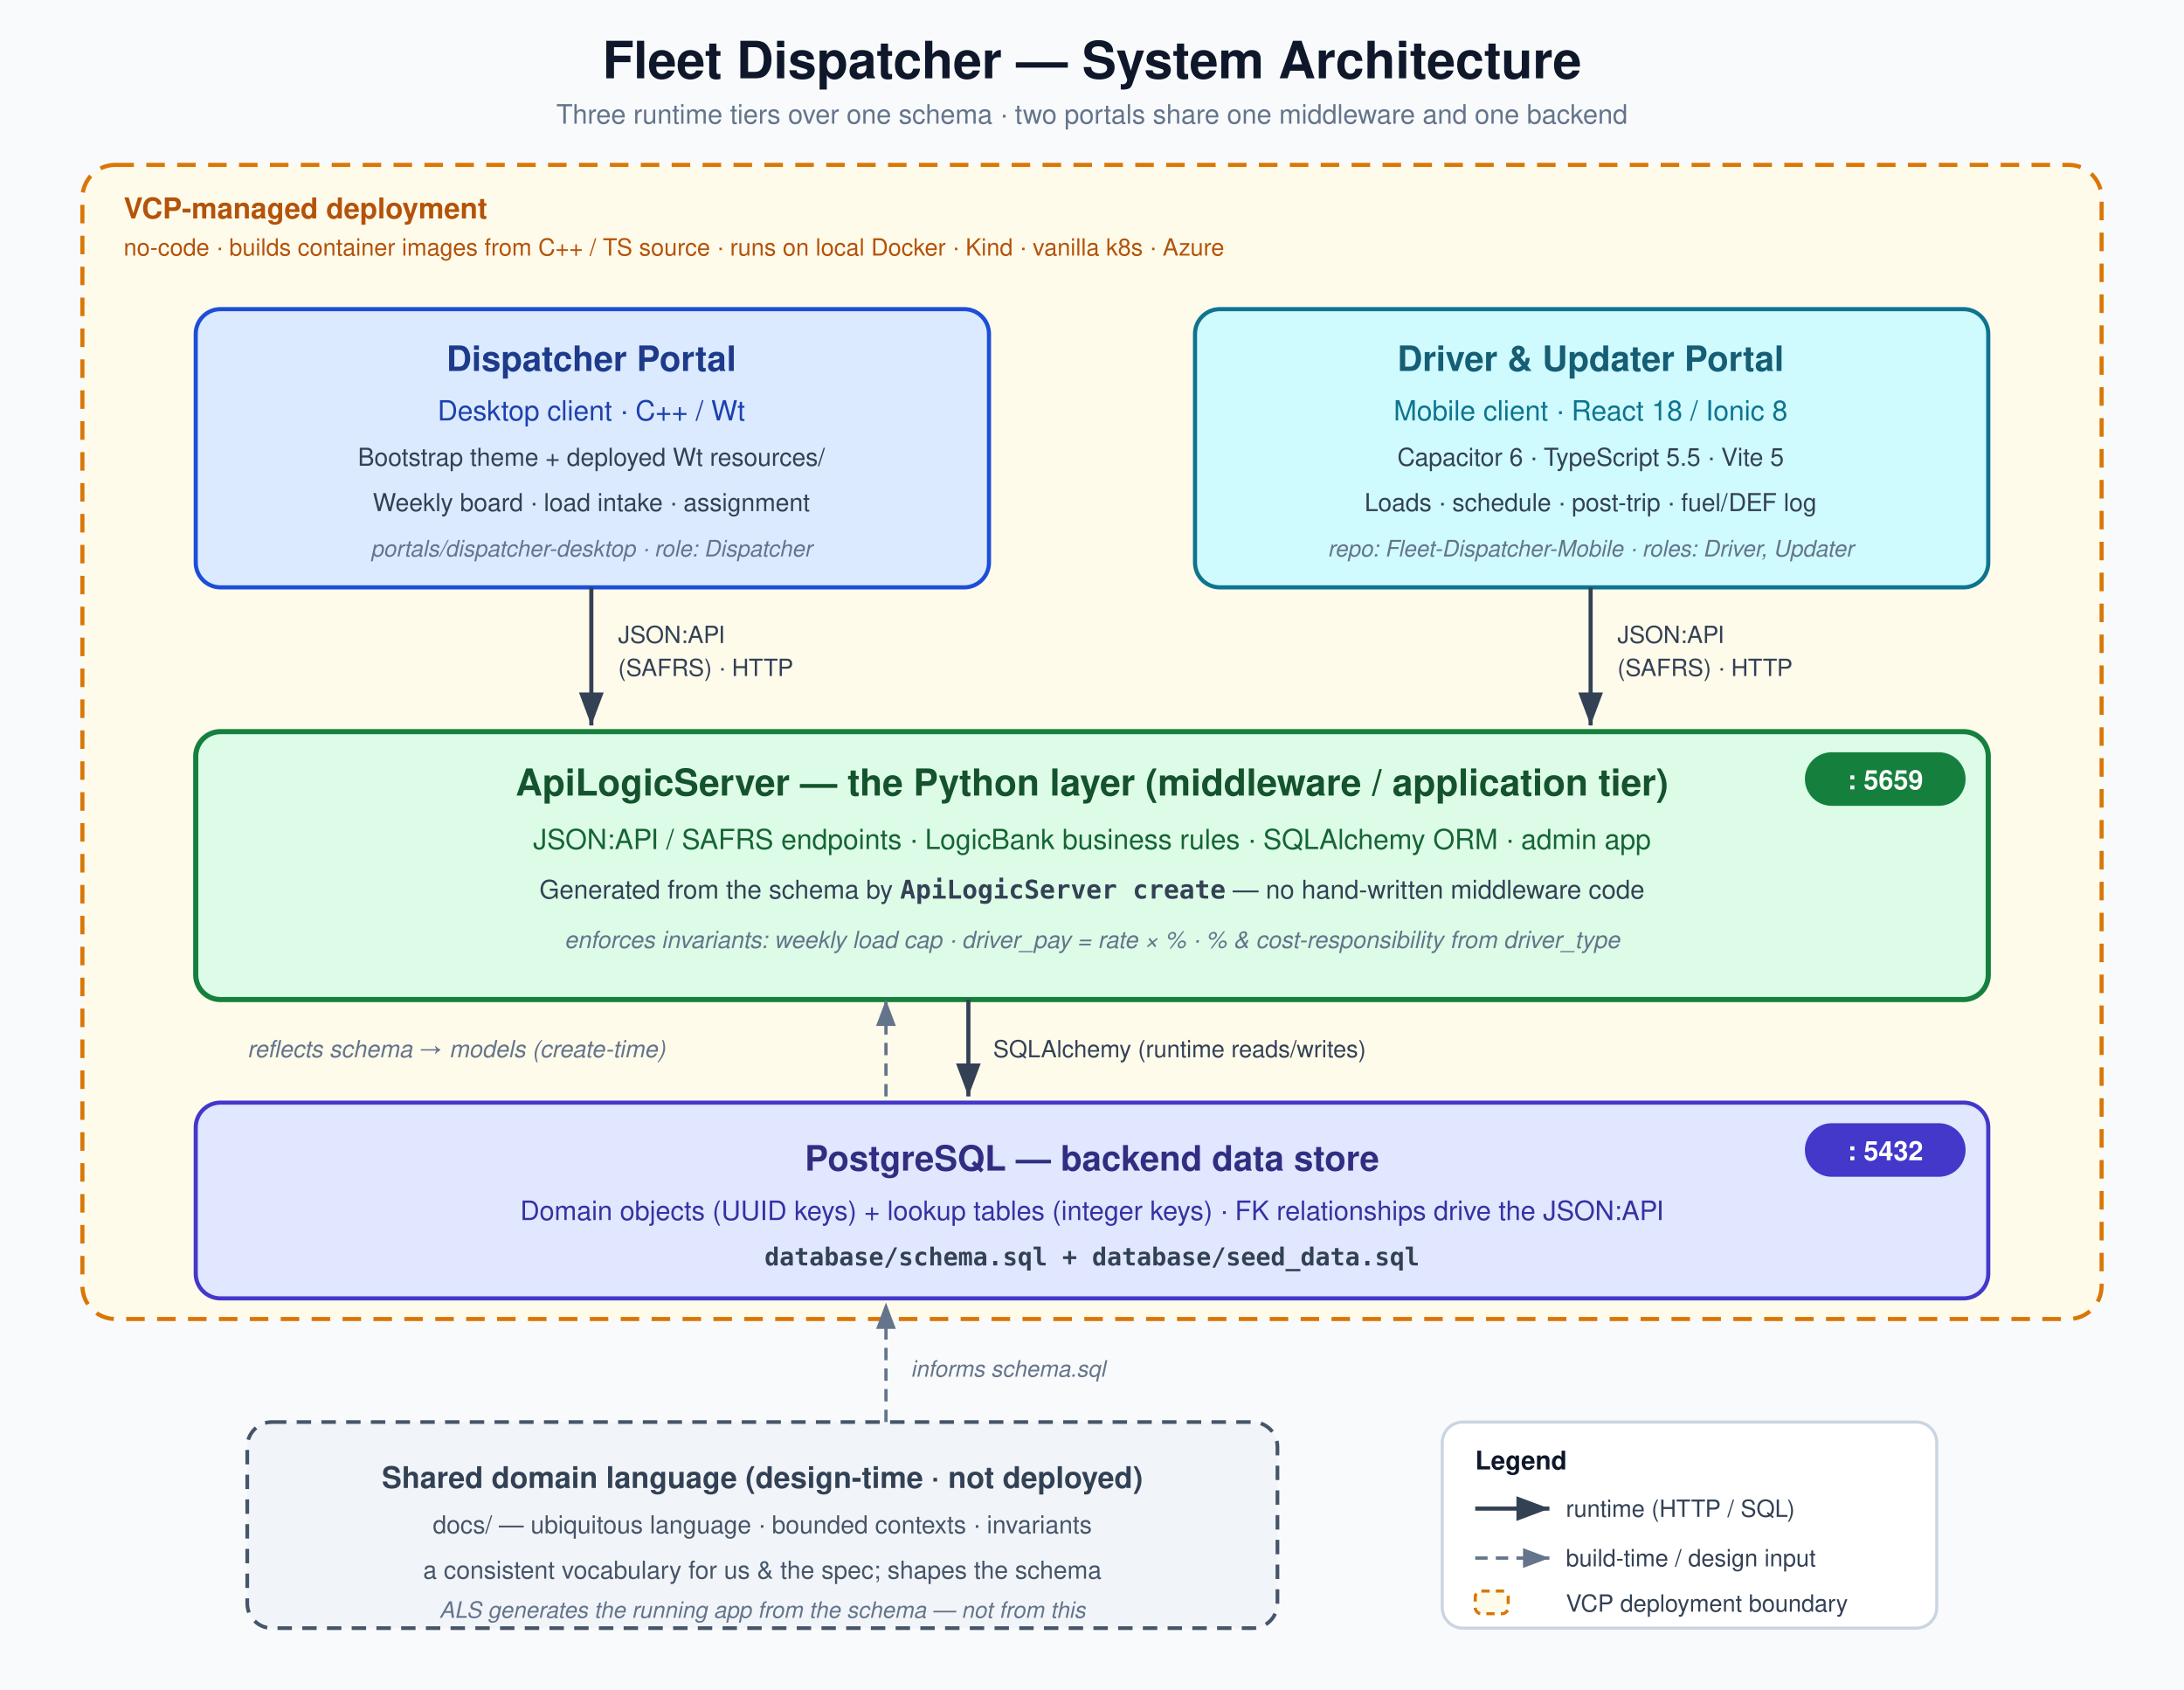
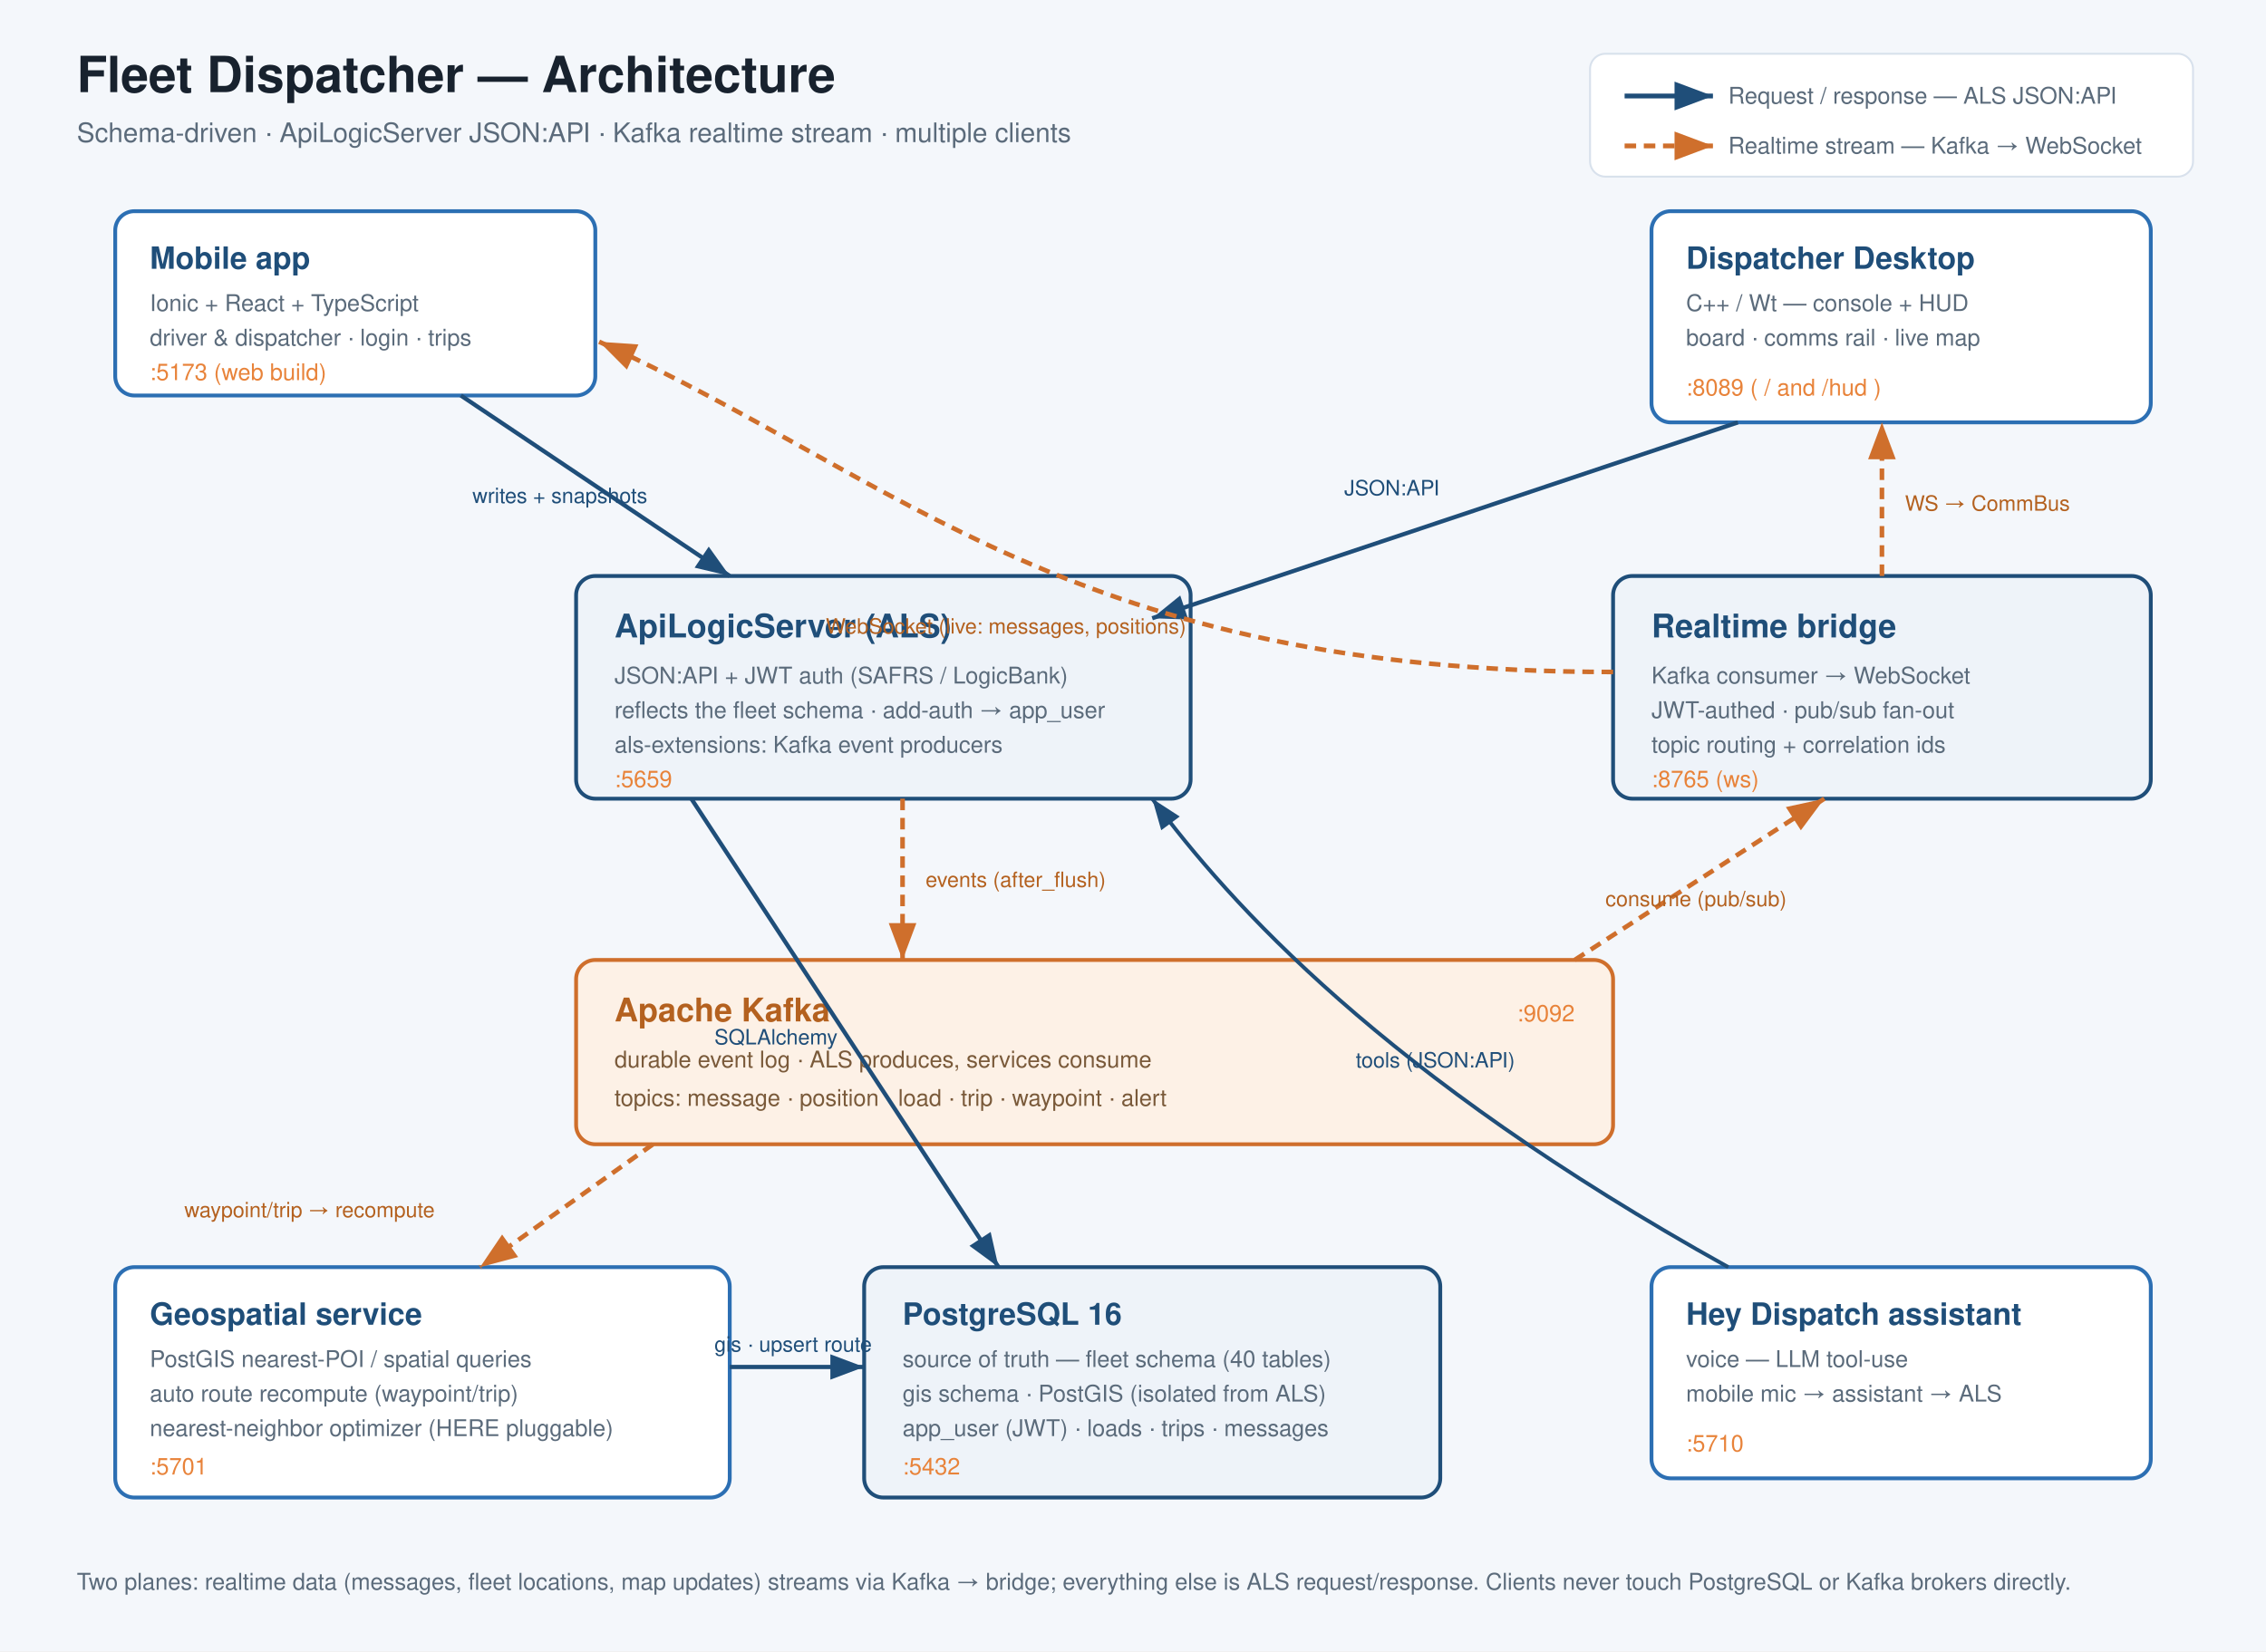
- <svg xmlns="http://www.w3.org/2000/svg" viewBox="0 0 1060 820" font-family="'Segoe UI', Helvetica, Arial, sans-serif">
+ <svg xmlns="http://www.w3.org/2000/svg" viewBox="0 0 1180 860" font-family="'Segoe UI', Helvetica, Arial, sans-serif">
  <defs>
-     <marker id="arrow" markerWidth="10" markerHeight="10" refX="8" refY="3" orient="auto" markerUnits="strokeWidth">
-       <path d="M0,0 L8,3 L0,6 Z" fill="#334155" />
+     <marker id="aBlue" markerWidth="10" markerHeight="10" refX="8" refY="3" orient="auto" markerUnits="strokeWidth">
+       <path d="M0,0 L8,3 L0,6 Z" fill="#1f4e79" />
    </marker>
-     <marker id="arrowUp" markerWidth="10" markerHeight="10" refX="8" refY="3" orient="auto" markerUnits="strokeWidth">
-       <path d="M0,0 L8,3 L0,6 Z" fill="#64748b" />
+     <marker id="aOrange" markerWidth="10" markerHeight="10" refX="8" refY="3" orient="auto" markerUnits="strokeWidth">
+       <path d="M0,0 L8,3 L0,6 Z" fill="#cf6f2c" />
    </marker>
  </defs>
-   <rect x="0" y="0" width="1060" height="820" fill="#f8fafc" />
-   <text x="530" y="38" text-anchor="middle" font-size="25" font-weight="700" fill="#0f172a">Fleet Dispatcher — System Architecture</text>
-   <text x="530" y="60" text-anchor="middle" font-size="13" fill="#64748b">Three runtime tiers over one schema · two portals share one middleware and one backend</text>
-   <rect x="40" y="80" width="980" height="560" rx="16" fill="#fffbeb" stroke="#d97706" stroke-width="2" stroke-dasharray="9 6" />
-   <text x="60" y="106" font-size="14" font-weight="700" fill="#b45309">VCP-managed deployment</text>
-   <text x="60" y="124" font-size="11.5" fill="#b45309">no-code · builds container images from C++ / TS source · runs on local Docker · Kind · vanilla k8s · Azure</text>
-   <rect x="95" y="150" width="385" height="135" rx="12" fill="#dbeafe" stroke="#1d4ed8" stroke-width="2" />
-   <text x="287" y="180" text-anchor="middle" font-size="17" font-weight="700" fill="#1e3a8a">Dispatcher Portal</text>
-   <text x="287" y="204" text-anchor="middle" font-size="13.5" fill="#1e40af">Desktop client · C++ / Wt</text>
-   <text x="287" y="226" text-anchor="middle" font-size="12" fill="#334155">Bootstrap theme + deployed Wt resources/</text>
-   <text x="287" y="248" text-anchor="middle" font-size="12" fill="#334155">Weekly board · load intake · assignment</text>
-   <text x="287" y="270" text-anchor="middle" font-size="11" fill="#64748b" font-style="italic">portals/dispatcher-desktop · role: Dispatcher</text>
-   <rect x="580" y="150" width="385" height="135" rx="12" fill="#cffafe" stroke="#0e7490" stroke-width="2" />
-   <text x="772" y="180" text-anchor="middle" font-size="17" font-weight="700" fill="#155e75">Driver &amp; Updater Portal</text>
-   <text x="772" y="204" text-anchor="middle" font-size="13.5" fill="#0e7490">Mobile client · React 18 / Ionic 8</text>
-   <text x="772" y="226" text-anchor="middle" font-size="12" fill="#334155">Capacitor 6 · TypeScript 5.5 · Vite 5</text>
-   <text x="772" y="248" text-anchor="middle" font-size="12" fill="#334155">Loads · schedule · post-trip · fuel/DEF log</text>
-   <text x="772" y="270" text-anchor="middle" font-size="11" fill="#64748b" font-style="italic">repo: Fleet-Dispatcher-Mobile · roles: Driver, Updater</text>
-   <line x1="287" y1="285" x2="287" y2="352" stroke="#334155" stroke-width="2" marker-end="url(#arrow)" />
-   <line x1="772" y1="285" x2="772" y2="352" stroke="#334155" stroke-width="2" marker-end="url(#arrow)" />
-   <text x="300" y="312" font-size="11.5" fill="#334155">JSON:API</text>
-   <text x="300" y="328" font-size="11.5" fill="#334155">(SAFRS) · HTTP</text>
-   <text x="785" y="312" font-size="11.5" fill="#334155">JSON:API</text>
-   <text x="785" y="328" font-size="11.5" fill="#334155">(SAFRS) · HTTP</text>
-   <rect x="95" y="355" width="870" height="130" rx="12" fill="#dcfce7" stroke="#15803d" stroke-width="2.5" />
-   <text x="530" y="386" text-anchor="middle" font-size="18" font-weight="700" fill="#14532d">ApiLogicServer  —  the Python layer  (middleware / application tier)</text>
-   <text x="530" y="412" text-anchor="middle" font-size="13.5" fill="#166534">JSON:API / SAFRS endpoints  ·  LogicBank business rules  ·  SQLAlchemy ORM  ·  admin app</text>
-   <text x="530" y="436" text-anchor="middle" font-size="12.5" fill="#334155">Generated from the schema by  <tspan font-family="monospace" font-weight="700">ApiLogicServer create</tspan>  — no hand-written middleware code</text>
-   <text x="530" y="460" text-anchor="middle" font-size="11.5" fill="#64748b" font-style="italic">enforces invariants: weekly load cap · driver_pay = rate × % · % &amp; cost-responsibility from driver_type</text>
-   <rect x="876" y="365" width="78" height="26" rx="13" fill="#15803d" />
-   <text x="915" y="383" text-anchor="middle" font-size="13" font-weight="700" fill="#ffffff">: 5659</text>
-   <line x1="470" y1="485" x2="470" y2="532" stroke="#334155" stroke-width="2" marker-end="url(#arrow)" />
-   <text x="482" y="513" font-size="11.5" fill="#334155">SQLAlchemy (runtime reads/writes)</text>
-   <line x1="430" y1="532" x2="430" y2="485" stroke="#64748b" stroke-width="1.6" stroke-dasharray="6 4" marker-end="url(#arrowUp)" />
-   <text x="120" y="513" font-size="11.5" fill="#64748b" font-style="italic">reflects schema → models (create-time)</text>
-   <rect x="95" y="535" width="870" height="95" rx="12" fill="#e0e7ff" stroke="#4338ca" stroke-width="2" />
-   <text x="530" y="568" text-anchor="middle" font-size="17" font-weight="700" fill="#312e81">PostgreSQL  —  backend data store</text>
-   <text x="530" y="592" text-anchor="middle" font-size="13" fill="#3730a3">Domain objects (UUID keys) + lookup tables (integer keys) · FK relationships drive the JSON:API</text>
-   <text x="530" y="614" text-anchor="middle" font-size="12" fill="#334155" font-family="monospace" font-weight="700">database/schema.sql  +  database/seed_data.sql</text>
-   <rect x="876" y="545" width="78" height="26" rx="13" fill="#4338ca" />
-   <text x="915" y="563" text-anchor="middle" font-size="13" font-weight="700" fill="#ffffff">: 5432</text>
-   <rect x="120" y="690" width="500" height="100" rx="12" fill="#f1f5f9" stroke="#475569" stroke-width="1.8" stroke-dasharray="7 5" />
-   <text x="370" y="722" text-anchor="middle" font-size="14.5" font-weight="700" fill="#334155">Shared domain language  (design-time · not deployed)</text>
-   <text x="370" y="744" text-anchor="middle" font-size="12" fill="#475569">docs/ — ubiquitous language · bounded contexts · invariants</text>
-   <text x="370" y="766" text-anchor="middle" font-size="12" fill="#475569">a consistent vocabulary for us &amp; the spec; shapes the schema</text>
-   <text x="370" y="785" text-anchor="middle" font-size="11" fill="#64748b" font-style="italic">ALS generates the running app from the schema — not from this</text>
-   <line x1="430" y1="690" x2="430" y2="632" stroke="#64748b" stroke-width="1.6" stroke-dasharray="6 4" marker-end="url(#arrowUp)" />
-   <text x="442" y="668" font-size="11" fill="#64748b" font-style="italic">informs schema.sql</text>
-   <rect x="700" y="690" width="240" height="100" rx="10" fill="#ffffff" stroke="#cbd5e1" stroke-width="1.5" />
-   <text x="716" y="713" font-size="12.5" font-weight="700" fill="#0f172a">Legend</text>
-   <line x1="716" y1="732" x2="752" y2="732" stroke="#334155" stroke-width="2" marker-end="url(#arrow)" />
-   <text x="760" y="736" font-size="11.5" fill="#334155">runtime (HTTP / SQL)</text>
-   <line x1="716" y1="756" x2="752" y2="756" stroke="#64748b" stroke-width="1.6" stroke-dasharray="6 4" marker-end="url(#arrowUp)" />
-   <text x="760" y="760" font-size="11.5" fill="#334155">build-time / design input</text>
-   <rect x="716" y="772" width="16" height="11" rx="3" fill="#fffbeb" stroke="#d97706" stroke-width="1.5" stroke-dasharray="4 3" />
-   <text x="760" y="782" font-size="11.5" fill="#334155">VCP deployment boundary</text>
+   <rect x="0" y="0" width="1180" height="860" fill="#f4f7fb" />
+   <text x="40" y="48" font-size="26" font-weight="700" fill="#18222e">Fleet Dispatcher — Architecture</text>
+   <text x="40" y="74" font-size="14" fill="#5b6b7b">Schema-driven · ApiLogicServer JSON:API · Kafka realtime stream · multiple clients</text>
+   <g font-size="12" fill="#5b6b7b">
+     <rect x="828" y="28" width="314" height="64" rx="8" fill="#ffffff" stroke="#d8e1ec" />
+     <line x1="846" y1="50" x2="892" y2="50" stroke="#1f4e79" stroke-width="2.5" marker-end="url(#aBlue)" />
+     <text x="900" y="54">Request / response — ALS JSON:API</text>
+     <line x1="846" y1="76" x2="892" y2="76" stroke="#cf6f2c" stroke-width="2.5" stroke-dasharray="6 4" marker-end="url(#aOrange)" />
+     <text x="900" y="80">Realtime stream — Kafka → WebSocket</text>
+   </g>
+   <rect x="60" y="110" width="250" height="96" rx="10" fill="#ffffff" stroke="#2c6fb3" stroke-width="2" />
+   <text x="78" y="140" font-size="16" font-weight="700" fill="#1f4e79">Mobile app</text>
+   <text x="78" y="162" font-size="12" fill="#5b6b7b">Ionic + React + TypeScript</text>
+   <text x="78" y="180" font-size="12" fill="#5b6b7b">driver &amp; dispatcher · login · trips</text>
+   <text x="78" y="198" font-size="12" fill="#e8833a">:5173 (web build)</text>
+   <rect x="860" y="110" width="260" height="110" rx="10" fill="#ffffff" stroke="#2c6fb3" stroke-width="2" />
+   <text x="878" y="140" font-size="16" font-weight="700" fill="#1f4e79">Dispatcher Desktop</text>
+   <text x="878" y="162" font-size="12" fill="#5b6b7b">C++ / Wt — console + HUD</text>
+   <text x="878" y="180" font-size="12" fill="#5b6b7b">board · comms rail · live map</text>
+   <text x="878" y="206" font-size="12" fill="#e8833a">:8089  ( / and /hud )</text>
+   <rect x="300" y="300" width="320" height="116" rx="10" fill="#eef3f9" stroke="#1f4e79" stroke-width="2" />
+   <text x="320" y="332" font-size="17" font-weight="700" fill="#1f4e79">ApiLogicServer (ALS)</text>
+   <text x="320" y="356" font-size="12" fill="#5b6b7b">JSON:API + JWT auth (SAFRS / LogicBank)</text>
+   <text x="320" y="374" font-size="12" fill="#5b6b7b">reflects the fleet schema · add-auth → app_user</text>
+   <text x="320" y="392" font-size="12" fill="#5b6b7b">als-extensions: Kafka event producers</text>
+   <text x="320" y="410" font-size="12" fill="#e8833a">:5659</text>
+   <rect x="840" y="300" width="280" height="116" rx="10" fill="#eef3f9" stroke="#1f4e79" stroke-width="2" />
+   <text x="860" y="332" font-size="17" font-weight="700" fill="#1f4e79">Realtime bridge</text>
+   <text x="860" y="356" font-size="12" fill="#5b6b7b">Kafka consumer → WebSocket</text>
+   <text x="860" y="374" font-size="12" fill="#5b6b7b">JWT-authed · pub/sub fan-out</text>
+   <text x="860" y="392" font-size="12" fill="#5b6b7b">topic routing + correlation ids</text>
+   <text x="860" y="410" font-size="12" fill="#e8833a">:8765 (ws)</text>
+   <rect x="300" y="500" width="540" height="96" rx="10" fill="#fdf1e6" stroke="#cf6f2c" stroke-width="2" />
+   <text x="320" y="532" font-size="17" font-weight="700" fill="#b4611f">Apache Kafka</text>
+   <text x="320" y="556" font-size="12" fill="#7a5a3a">durable event log · ALS produces, services consume</text>
+   <text x="320" y="576" font-size="12" fill="#7a5a3a">topics: message · position · load · trip · waypoint · alert</text>
+   <text x="790" y="532" font-size="12" fill="#e8833a">:9092</text>
+   <rect x="60" y="660" width="320" height="120" rx="10" fill="#ffffff" stroke="#2c6fb3" stroke-width="2" />
+   <text x="78" y="690" font-size="16" font-weight="700" fill="#1f4e79">Geospatial service</text>
+   <text x="78" y="712" font-size="12" fill="#5b6b7b">PostGIS nearest-POI / spatial queries</text>
+   <text x="78" y="730" font-size="12" fill="#5b6b7b">auto route recompute (waypoint/trip)</text>
+   <text x="78" y="748" font-size="12" fill="#5b6b7b">nearest-neighbor optimizer (HERE pluggable)</text>
+   <text x="78" y="768" font-size="12" fill="#e8833a">:5701</text>
+   <rect x="860" y="660" width="260" height="110" rx="10" fill="#ffffff" stroke="#2c6fb3" stroke-width="2" />
+   <text x="878" y="690" font-size="16" font-weight="700" fill="#1f4e79">Hey Dispatch assistant</text>
+   <text x="878" y="712" font-size="12" fill="#5b6b7b">voice — LLM tool-use</text>
+   <text x="878" y="730" font-size="12" fill="#5b6b7b">mobile mic → assistant → ALS</text>
+   <text x="878" y="756" font-size="12" fill="#e8833a">:5710</text>
+   <rect x="450" y="660" width="300" height="120" rx="10" fill="#eef3f9" stroke="#1f4e79" stroke-width="2" />
+   <text x="470" y="690" font-size="16" font-weight="700" fill="#1f4e79">PostgreSQL 16</text>
+   <text x="470" y="712" font-size="12" fill="#5b6b7b">source of truth — fleet schema (40 tables)</text>
+   <text x="470" y="730" font-size="12" fill="#5b6b7b">gis schema · PostGIS (isolated from ALS)</text>
+   <text x="470" y="748" font-size="12" fill="#5b6b7b">app_user (JWT) · loads · trips · messages</text>
+   <text x="470" y="768" font-size="12" fill="#e8833a">:5432</text>
+   <line x1="240" y1="206" x2="380" y2="300" stroke="#1f4e79" stroke-width="2.2" marker-end="url(#aBlue)" />
+   <text x="246" y="262" font-size="11" fill="#1f4e79">writes + snapshots</text>
+   <line x1="905" y1="220" x2="600" y2="322" stroke="#1f4e79" stroke-width="2.2" marker-end="url(#aBlue)" />
+   <text x="700" y="258" font-size="11" fill="#1f4e79">JSON:API</text>
+   <line x1="360" y1="416" x2="520" y2="660" stroke="#1f4e79" stroke-width="2.2" marker-end="url(#aBlue)" />
+   <text x="372" y="544" font-size="11" fill="#1f4e79">SQLAlchemy</text>
+   <line x1="470" y1="416" x2="470" y2="500" stroke="#cf6f2c" stroke-width="2.4" stroke-dasharray="6 4" marker-end="url(#aOrange)" />
+   <text x="482" y="462" font-size="11" fill="#b4611f">events (after_flush)</text>
+   <line x1="820" y1="500" x2="950" y2="416" stroke="#cf6f2c" stroke-width="2.4" stroke-dasharray="6 4" marker-end="url(#aOrange)" />
+   <text x="836" y="472" font-size="11" fill="#b4611f">consume (pub/sub)</text>
+   <line x1="980" y1="300" x2="980" y2="220" stroke="#cf6f2c" stroke-width="2.4" stroke-dasharray="6 4" marker-end="url(#aOrange)" />
+   <text x="992" y="266" font-size="11" fill="#b4611f">WS → CommBus</text>
+   <path d="M840,350 C560,350 470,250 312,178" fill="none" stroke="#cf6f2c" stroke-width="2.4" stroke-dasharray="6 4" marker-end="url(#aOrange)" />
+   <text x="430" y="330" font-size="11" fill="#b4611f">WebSocket (live: messages, positions)</text>
+   <line x1="340" y1="596" x2="250" y2="660" stroke="#cf6f2c" stroke-width="2.4" stroke-dasharray="6 4" marker-end="url(#aOrange)" />
+   <text x="96" y="634" font-size="11" fill="#b4611f">waypoint/trip → recompute</text>
+   <line x1="380" y1="712" x2="450" y2="712" stroke="#1f4e79" stroke-width="2.2" marker-end="url(#aBlue)" />
+   <text x="372" y="704" font-size="11" fill="#1f4e79">gis · upsert route</text>
+   <path d="M900,660 C720,560 640,470 600,416" fill="none" stroke="#1f4e79" stroke-width="2" marker-end="url(#aBlue)" />
+   <text x="706" y="556" font-size="11" fill="#1f4e79">tools (JSON:API)</text>
+   <text x="40" y="828" font-size="12" fill="#5b6b7b">Two planes: realtime data (messages, fleet locations, map updates) streams via Kafka → bridge; everything else is ALS request/response. Clients never touch PostgreSQL or Kafka brokers directly.</text>
</svg>
